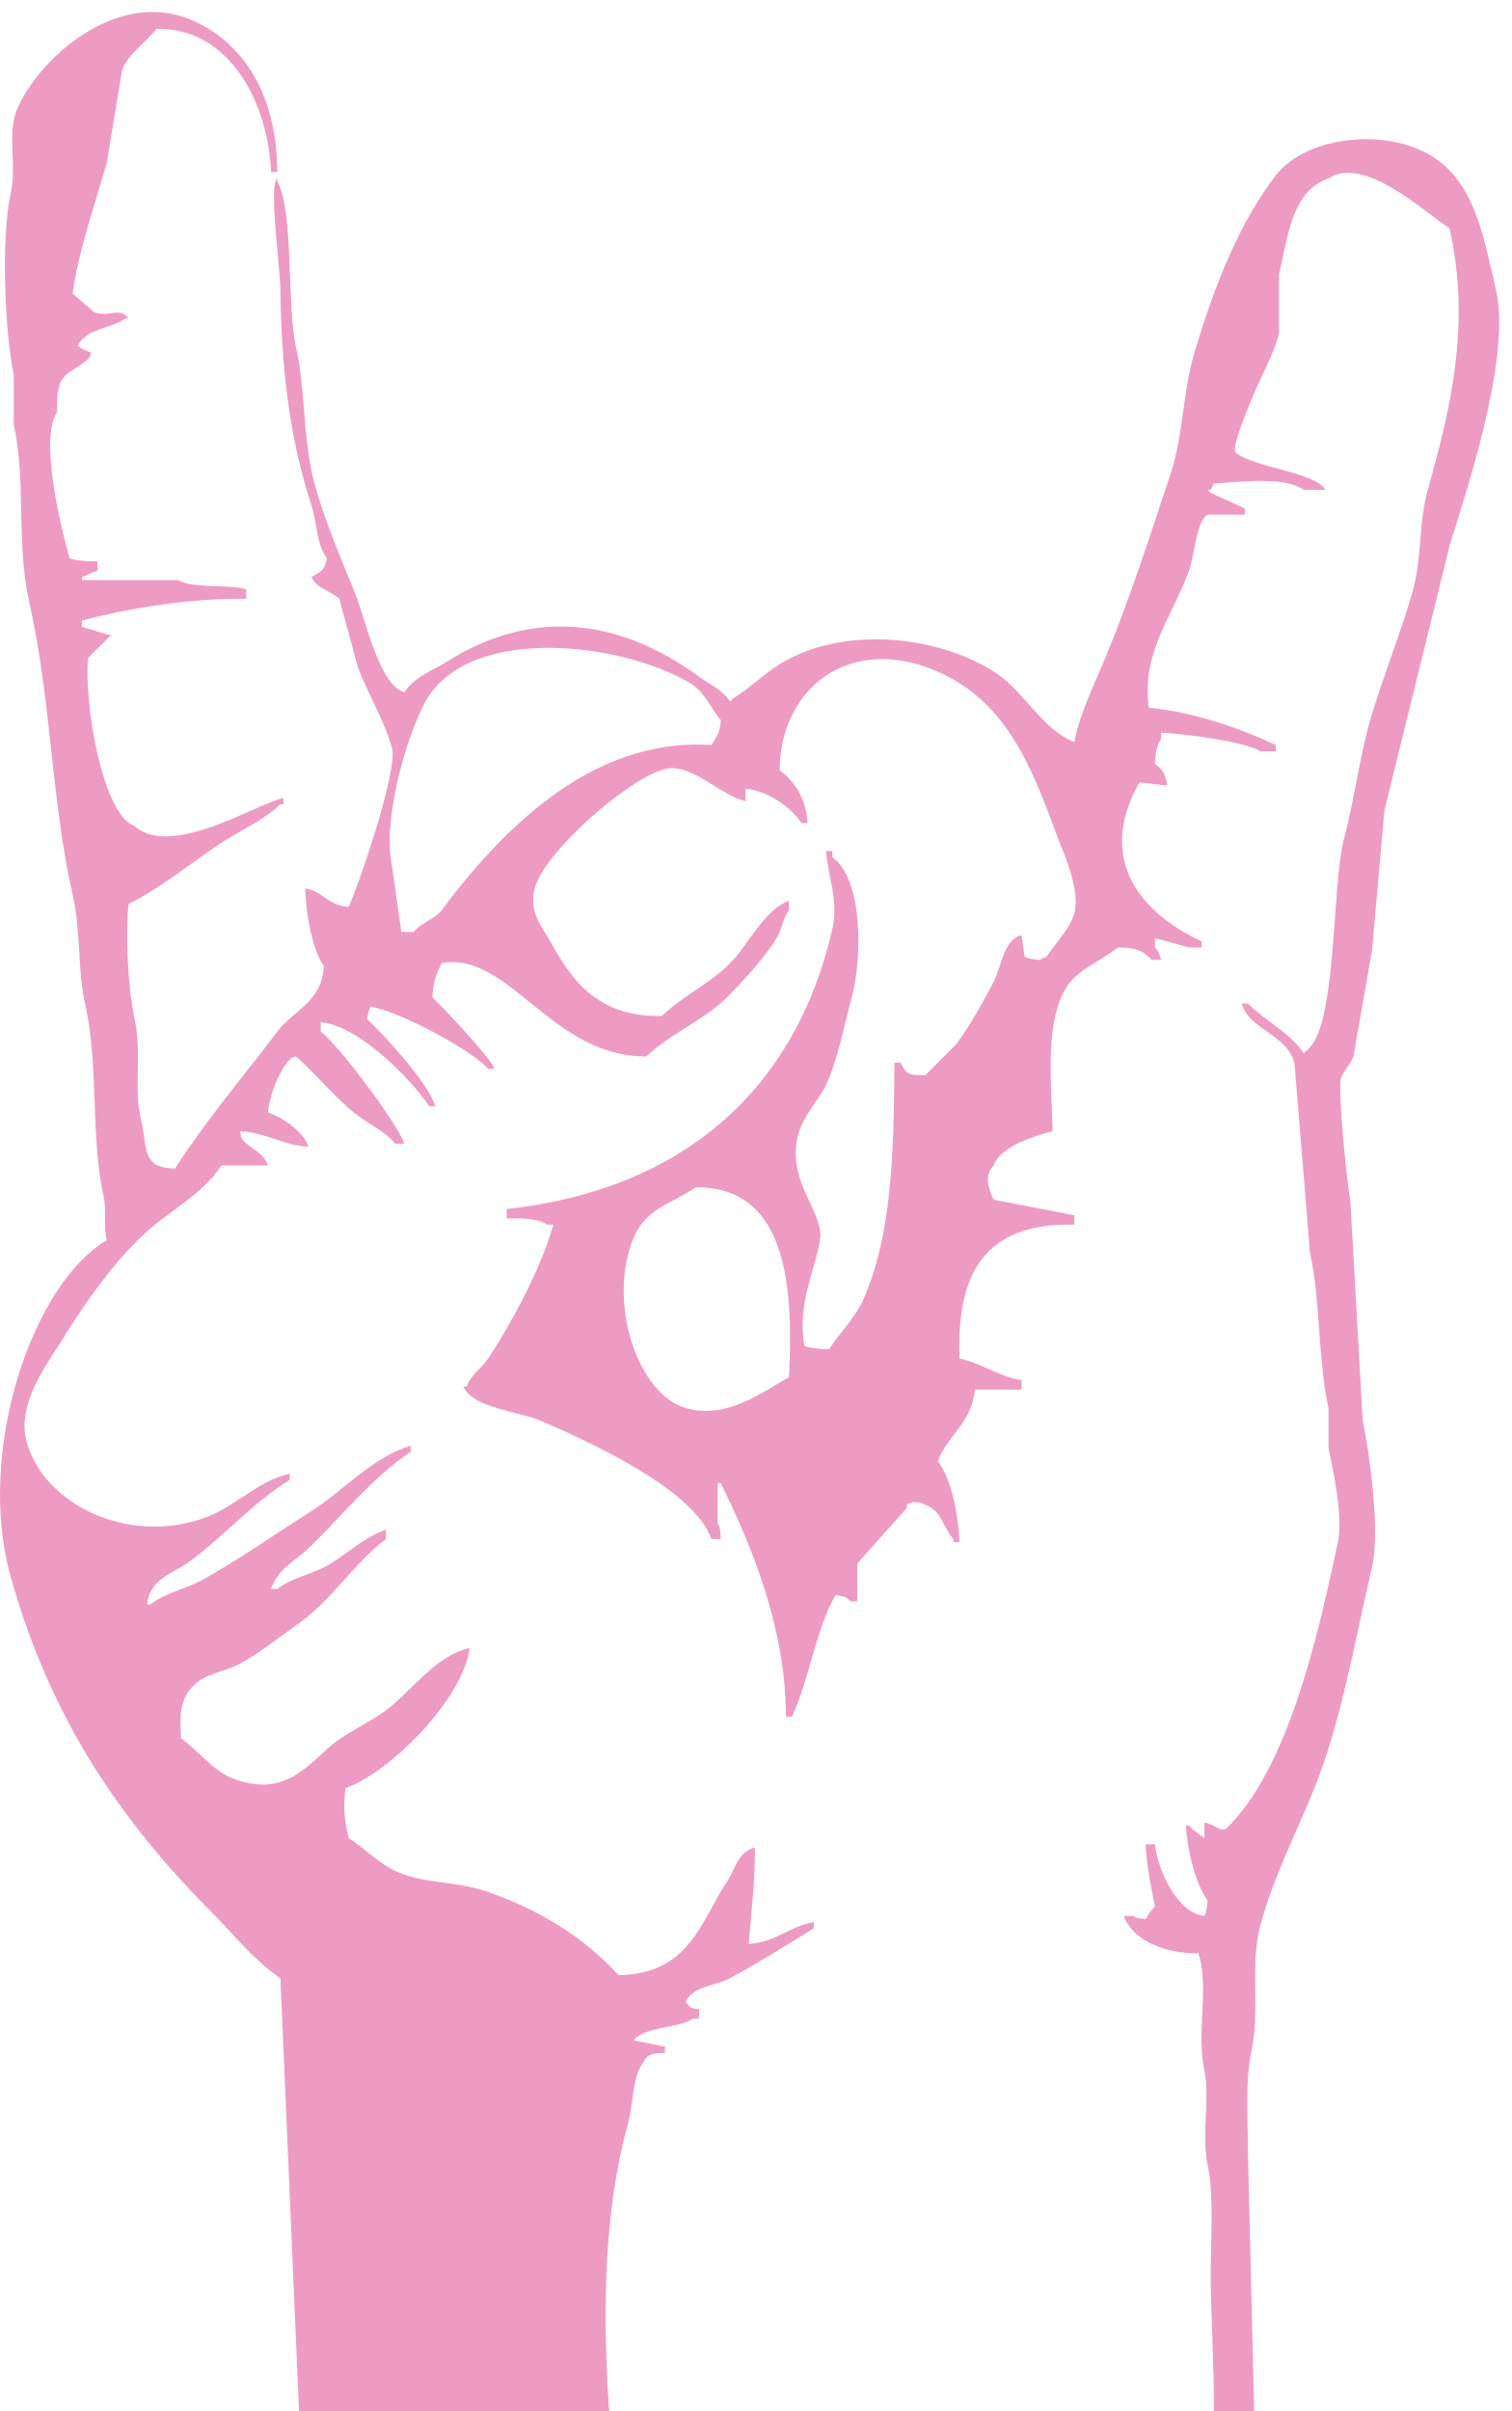
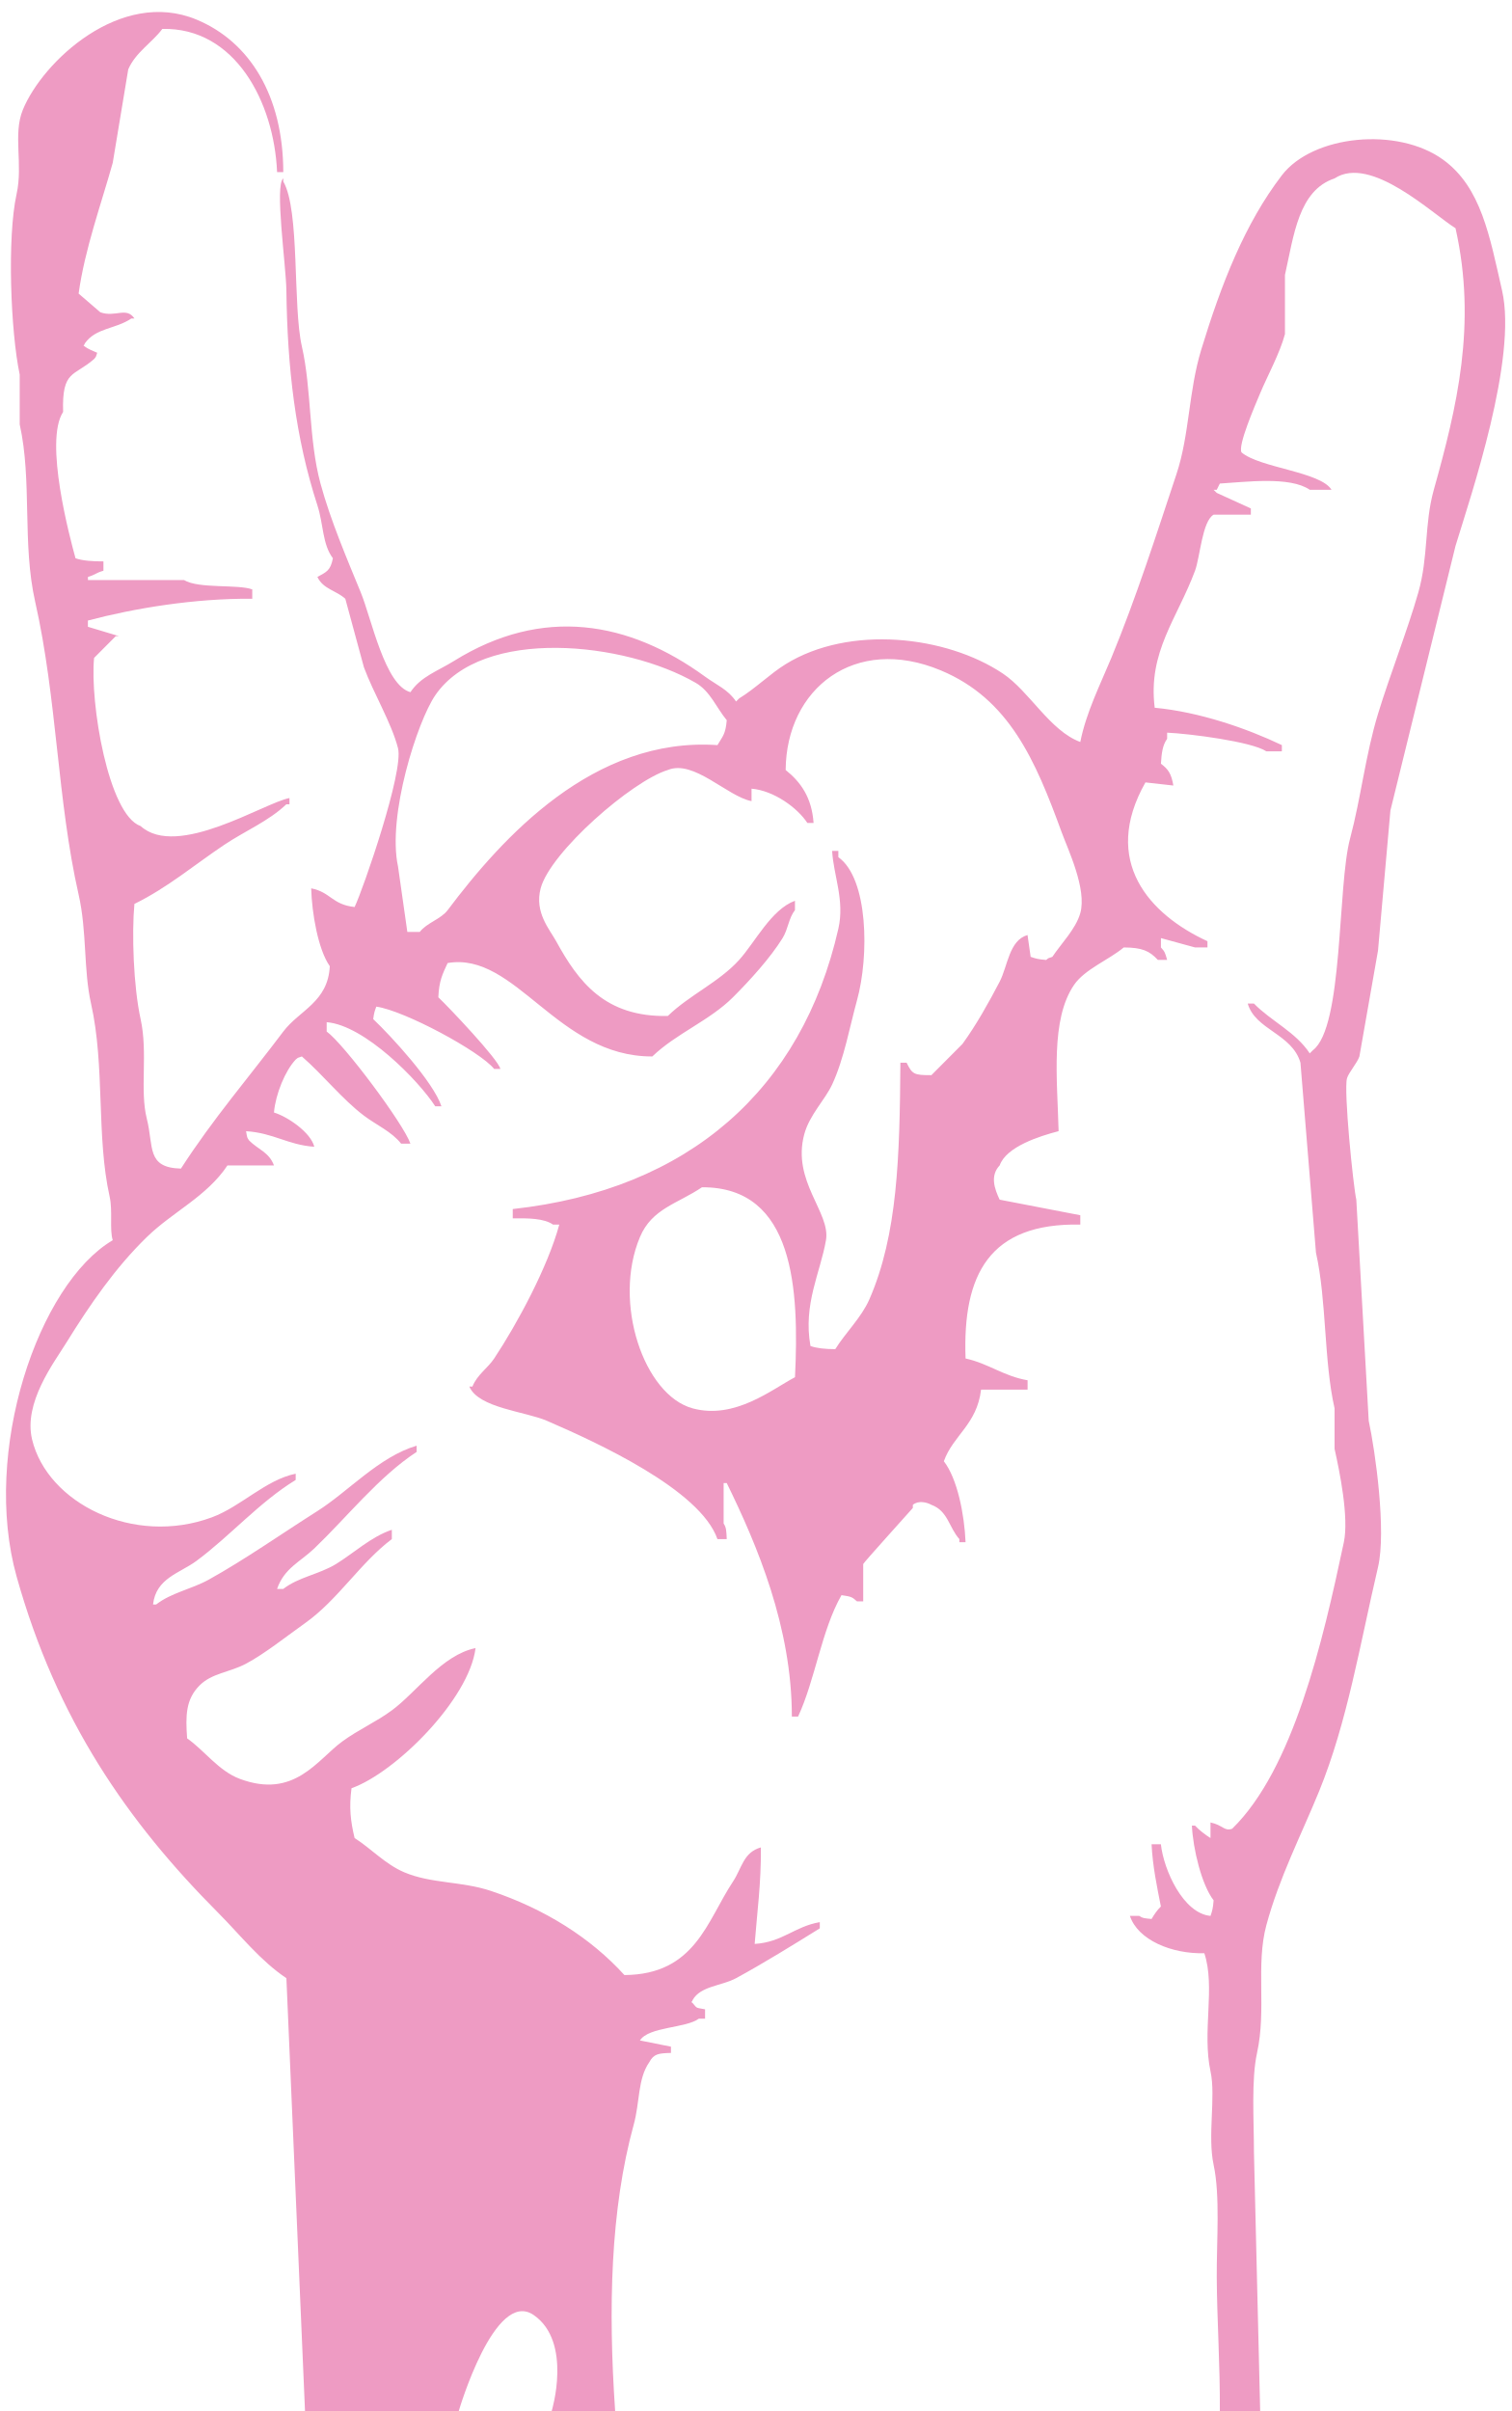
- <svg xmlns="http://www.w3.org/2000/svg" version="1.1" x="0px" y="0px" width="126px" height="201px" viewBox="0 -1 126 201" overflow="visible" enable-background="new 0 -1 126 201" xml:space="preserve">
+ <svg xmlns="http://www.w3.org/2000/svg" version="1.1" x="0px" y="0px" width="126px" height="201px" viewBox="-0.5 -0.999 126 201" overflow="visible" enable-background="new -0.5 -0.999 126 201" xml:space="preserve">
  <defs>
</defs>
-   <g>
-     <g>
-       <path fill-rule="evenodd" clip-rule="evenodd" fill="#EE9BC3" d="M124.739,23.217c-1.038-4.531-1.737-8.599-4.913-10.903    c-3.813-2.767-10.873-2.059-13.446,1.298c-3.089,4.031-5.049,9.052-6.723,14.538c-1.068,3.501-0.969,7.079-2.068,10.383    c-1.674,5.03-3.354,10.297-5.43,15.316c-0.882,2.132-2.104,4.553-2.586,7.009c-2.537-0.937-4.239-4.225-6.464-5.711    c-4.728-3.157-12.783-4.064-18.1-0.778c-1.317,0.814-2.52,2.027-3.879,2.855c-0.086,0.086-0.172,0.173-0.258,0.26    c-0.667-1-1.618-1.372-2.586-2.077c-6.334-4.613-13.535-5.911-20.944-1.298c-1.346,0.838-2.759,1.292-3.62,2.596    c-2.128-0.566-3.244-6.126-4.138-8.307c-1.14-2.781-2.53-6.02-3.361-9.086c-0.996-3.675-0.737-7.859-1.551-11.422    c-0.777-3.397-0.155-11.364-1.552-13.759v-0.259c-0.736,0.561,0.232,7.231,0.259,9.345c0.083,6.464,0.746,12.242,2.586,17.912    c0.511,1.575,0.41,3.254,1.293,4.413c-0.208,1.049-0.542,1.137-1.293,1.558c0.485,1.021,1.553,1.116,2.327,1.817    c0.517,1.904,1.034,3.808,1.551,5.711c0.79,2.151,2.304,4.642,2.844,6.75c0.496,1.936-2.904,11.744-3.62,13.239    c-1.886-0.205-1.992-1.239-3.62-1.558c0.055,2.057,0.574,5.099,1.551,6.49c-0.146,2.999-2.54,3.673-3.879,5.452    c-2.863,3.806-5.871,7.29-8.532,11.422c-2.898-0.073-2.256-1.829-2.844-4.153c-0.604-2.387,0.106-5.466-0.517-8.307    c-0.601-2.734-0.746-7.142-0.518-9.605c2.775-1.359,5.048-3.295,7.499-4.932c1.739-1.162,3.688-1.965,5.171-3.375h0.258v-0.52    c-2.098,0.386-9.359,5.094-12.411,2.336c-2.698-0.936-4.242-10.328-3.879-14.018c0.604-0.605,1.207-1.211,1.81-1.817h0.259    c-0.862-0.26-1.724-0.519-2.585-0.779v-0.52c3.862-1.023,8.904-1.86,13.704-1.817v-0.779c-1.208-0.443-4.477-0.036-5.688-0.779    H6.832V47.1c0.676-0.208,0.612-0.322,1.292-0.52v-0.778c-0.923,0.005-1.748-0.058-2.327-0.26    c-0.46-1.667-2.634-9.753-1.035-12.201c-0.106-3.515,0.901-2.93,2.586-4.413c0.209-0.267,0.096-0.063,0.258-0.519    c-0.325-0.144-0.78-0.312-1.034-0.519c-0.203-0.161-0.065-0.009,0-0.26c0.917-1.311,2.543-1.179,3.878-2.077h0.259    c-0.664-1.004-1.601-0.07-2.844-0.519c-0.603-0.52-1.207-1.039-1.81-1.558c0.512-3.708,1.881-7.453,2.845-10.903    c0.431-2.595,0.862-5.192,1.292-7.788c0.605-1.416,1.996-2.235,2.844-3.375c6.069-0.133,9.318,6.106,9.567,11.941h0.517    c-0.011-6.361-2.796-10.877-7.24-12.72C9.552-1.993,3.037,4.148,1.402,8.161c-0.835,2.048,0.032,4.523-0.517,7.009    c-0.804,3.635-0.497,11.509,0.259,15.056v4.154c1.05,4.713,0.189,9.922,1.292,14.797c1.828,8.08,1.833,16.537,3.62,24.402    c0.705,3.101,0.398,6.258,1.035,9.085c1.176,5.229,0.425,11.041,1.551,16.095c0.269,1.205-0.022,2.732,0.259,3.634    c-6.223,3.672-10.931,17.633-8.016,28.036c3.342,11.927,9.235,20.434,16.807,28.036c1.828,1.836,3.503,3.989,5.688,5.451    c0.517,12.027,1.035,24.057,1.552,36.083h25.857c-0.582-8.514-0.404-16.777,1.551-23.882c0.517-1.879,0.324-3.804,1.293-5.192    c0.381-0.707,0.771-0.749,1.81-0.779v-0.52c-0.862-0.173-1.724-0.346-2.586-0.519c0.726-1.155,3.823-1.008,4.913-1.817h0.517    v-0.779c-0.806-0.157-0.629-0.044-1.034-0.519c-0.203-0.162-0.065-0.009,0-0.26c0.661-1.169,2.417-1.166,3.62-1.817    c2.224-1.203,4.888-2.854,6.981-4.153v-0.519c-2.126,0.368-3.093,1.668-5.43,1.817c0.199-2.586,0.545-5.04,0.517-8.047    c-1.467,0.415-1.584,1.736-2.328,2.855c-2.169,3.268-3.138,7.747-9.05,7.788c-2.841-3.13-6.679-5.523-11.118-7.009    c-2.473-0.827-4.98-0.599-7.24-1.558c-1.586-0.673-2.781-1.996-4.138-2.855c-0.337-1.406-0.471-2.531-0.258-4.153    c3.68-1.303,9.821-7.426,10.342-11.682c-2.796,0.572-4.917,3.671-6.981,5.192c-1.349,0.994-2.77,1.594-4.137,2.596    c-2.084,1.526-3.986,4.812-8.533,3.115c-1.777-0.663-2.952-2.372-4.396-3.375c-0.137-1.881-0.124-3.247,1.035-4.413    c1.023-1.031,2.506-1.086,3.879-1.817c1.584-0.845,3.356-2.272,4.913-3.375c2.748-1.945,4.618-5.043,7.24-7.009v-0.779    c-1.738,0.585-3.199,1.965-4.654,2.856c-1.407,0.86-3.131,1.088-4.396,2.076h-0.517c0.586-1.723,1.938-2.261,3.103-3.375    c2.705-2.586,5.388-5.993,8.532-8.047v-0.519c-3.136,0.926-5.679,3.807-8.274,5.452c-3.015,1.91-6.039,4.039-9.05,5.711    c-1.464,0.812-3.12,1.084-4.396,2.077h-0.258c0.246-2.204,2.218-2.598,3.62-3.634c2.811-2.079,5.242-4.896,8.274-6.75v-0.519    c-2.515,0.516-4.55,2.732-6.981,3.634c-6.543,2.427-13.724-1.181-14.998-6.489c-0.733-3.056,1.815-6.385,2.844-8.048    c1.992-3.217,4.09-6.264,6.723-8.826c2.183-2.125,4.992-3.375,6.723-5.971h3.878c-0.403-1.104-1.334-1.335-2.068-2.076    c-0.196-0.279-0.163-0.24-0.258-0.779c2.304,0.149,3.495,1.151,5.688,1.298c-0.293-1.199-2.24-2.518-3.362-2.855    c0.133-1.543,0.943-3.497,1.81-4.413c0.266-0.209,0.064-0.096,0.517-0.26c1.764,1.532,3.359,3.562,5.171,4.932    c1.026,0.776,2.317,1.333,3.103,2.336h0.776c-0.581-1.675-5.578-8.349-6.982-9.345v-0.779c3.152,0.246,7.66,4.859,9.05,7.009    h0.517c-0.661-2.016-4.167-5.823-5.688-7.269c0.084-0.599,0.12-0.645,0.258-1.038c2.337,0.33,8.613,3.703,9.826,5.192h0.517    c-0.163-0.796-4.383-5.233-5.171-5.971c0.057-1.377,0.356-1.944,0.775-2.855c5.679-0.977,9.125,7.813,17.066,7.788    c1.991-1.917,4.769-2.983,6.723-4.932c1.381-1.378,3.114-3.279,4.137-4.933c0.471-0.761,0.507-1.671,1.034-2.336v-0.779    c-1.979,0.723-3.315,3.452-4.654,4.932c-1.684,1.862-4.145,2.923-5.947,4.673c-5.283,0.108-7.479-2.902-9.309-6.23    c-0.549-0.998-1.826-2.409-1.293-4.413c0.803-3.019,7.621-8.96,10.602-9.864c2.164-0.896,4.955,2.207,6.981,2.596v-1.038    c1.864,0.157,3.833,1.601,4.654,2.855h0.517c-0.144-2.117-1.073-3.414-2.327-4.413c0.05-6.786,5.761-11.293,12.928-8.307    c5.707,2.378,7.895,7.494,10.084,13.499c0.52,1.424,2.121,4.747,1.552,6.75c-0.375,1.318-1.618,2.56-2.327,3.634    c-0.446,0.167-0.253,0.051-0.517,0.26c-0.671-0.052-0.878-0.115-1.293-0.26c-0.086-0.605-0.172-1.211-0.259-1.817    c-1.541,0.434-1.652,2.598-2.327,3.894c-0.886,1.701-1.958,3.619-3.103,5.191c-0.862,0.865-1.724,1.731-2.586,2.596    c-1.463,0.01-1.598-0.087-2.068-1.039h-0.517c-0.056,7.823-0.226,14.329-2.586,19.729c-0.66,1.51-1.998,2.792-2.844,4.153    c-0.86-0.002-1.539-0.075-2.068-0.26c-0.627-3.493,0.826-6.117,1.293-8.826c0.398-2.313-2.865-4.908-1.81-8.826    c0.437-1.623,1.721-2.851,2.327-4.153c0.994-2.136,1.467-4.838,2.069-7.009c1.029-3.712,0.944-10.164-1.552-11.941v-0.52h-0.518    c0.109,2.031,1.062,4.103,0.518,6.49c-3.047,13.362-12.433,21.748-27.15,23.363v0.778c1.284-0.019,2.607-0.011,3.361,0.52h0.518    c-0.956,3.53-3.508,8.267-5.43,11.163c-0.529,0.797-1.411,1.342-1.81,2.336h-0.259c0.756,1.791,4.652,2.072,6.464,2.855    c4.118,1.781,12.793,5.733,14.222,9.864h0.775c-0.027-0.657-0.031-0.962-0.258-1.298v-3.375h0.258    c2.55,5.198,5.433,12.03,5.43,19.47h0.517c1.427-3.064,1.958-7.22,3.621-10.124c0.77,0.116,0.873,0.131,1.293,0.519h0.517v-3.115    c0.072-0.165,3.652-4.117,4.138-4.673v-0.26c0.475-0.396,1.178-0.208,1.551,0c1.375,0.504,1.456,1.882,2.327,2.855v0.26h0.518    c-0.098-2.316-0.684-5.298-1.81-6.75c0.777-2.175,2.753-3.047,3.103-5.971h3.878v-0.779c-1.978-0.332-3.261-1.4-5.171-1.817    c-0.259-7.009,1.985-11.313,9.567-11.163v-0.779c-2.241-0.433-4.482-0.866-6.723-1.298c-0.435-0.909-0.812-2.003,0-2.856    c0.547-1.557,3.306-2.437,4.913-2.855c-0.11-4.353-0.691-9.31,1.293-12.201c0.896-1.306,2.916-2.09,4.137-3.115    c1.523,0.009,2.133,0.273,2.845,1.038h0.775c-0.164-0.579-0.191-0.686-0.517-1.038v-0.779c0.948,0.26,1.896,0.52,2.844,0.779    h1.035v-0.52c-4.822-2.219-8.896-6.66-5.171-13.239c0.775,0.087,1.551,0.173,2.327,0.26c-0.16-0.962-0.413-1.354-1.035-1.817    c0.049-0.87,0.137-1.56,0.517-2.077V60.08c1.845,0.082,7.047,0.743,8.274,1.558h1.292v-0.52c-2.959-1.41-6.891-2.767-10.601-3.115    c-0.583-4.66,1.874-7.417,3.361-11.422c0.423-1.137,0.595-4.126,1.551-4.673h3.103v-0.519c-0.948-0.433-1.896-0.866-2.844-1.298    c-0.086-0.086-0.172-0.173-0.259-0.259h0.259c0.086-0.173,0.172-0.347,0.258-0.52c2.094-0.12,5.833-0.628,7.499,0.52h1.811    c-0.907-1.504-5.973-1.822-7.499-3.115c-0.333-0.556,1.098-3.852,1.551-4.933c0.607-1.448,1.638-3.329,2.068-4.932v-4.932    c0.741-3.278,1.12-7.043,4.137-8.047c3.018-1.983,8.167,2.968,10.084,4.153c1.796,8.011,0.112,14.934-1.81,21.806    c-0.804,2.874-0.434,5.558-1.293,8.566c-0.908,3.176-2.366,6.858-3.362,10.124c-1.046,3.436-1.426,7.024-2.327,10.384    c-1.067,3.979-0.548,15.728-3.103,17.652c-0.086,0.086-0.172,0.173-0.259,0.26c-1.166-1.779-3.198-2.669-4.654-4.154h-0.517    c0.631,2.202,3.692,2.507,4.396,4.932c0.431,5.278,0.862,10.558,1.293,15.835c0.898,3.988,0.652,9.023,1.551,12.979v3.375    c0.409,1.823,1.214,5.714,0.775,7.788c-1.77,8.364-4.236,18.922-9.308,23.882c-0.661,0.247-0.77-0.302-1.81-0.519v1.298    c-0.454-0.289-0.932-0.65-1.293-1.038h-0.258c0.093,1.953,0.814,4.94,1.81,6.23c-0.051,0.674-0.114,0.882-0.258,1.298    c-2.266-0.201-3.902-3.812-4.137-5.971h-0.776c0.088,1.85,0.465,3.598,0.776,5.191c-0.307,0.294-0.555,0.66-0.776,1.039    c-0.599-0.059-0.729-0.051-1.034-0.259H93.71c0.663,2.013,3.48,3.182,6.206,3.115c0.94,2.827-0.204,6.51,0.517,9.865    c0.454,2.11-0.264,5.353,0.258,7.788c0.551,2.565,0.245,6.339,0.259,9.345c0.016,3.471,0.285,7.344,0.258,11.163h3.362    c-0.173-7.181-0.345-14.365-0.518-21.546c0-2.677-0.233-6.064,0.259-8.307c0.796-3.627-0.122-7.313,0.776-10.644    c1.065-3.955,2.927-7.565,4.396-11.162c2.357-5.774,3.4-12.23,4.913-18.691c0.703-3-0.22-9.632-0.775-12.201    c-0.345-6.143-0.69-12.288-1.035-18.431c-0.259-1.146-1.066-9.131-0.776-10.125c0.137-0.468,0.857-1.284,1.034-1.817    c0.518-2.942,1.034-5.884,1.551-8.826c0.345-3.894,0.69-7.788,1.035-11.682c1.81-7.354,3.62-14.711,5.43-22.065    C122.146,40.291,126.036,28.876,124.739,23.217z M59.321,61.118c-10.325-0.712-17.94,7.697-22.496,13.759    c-0.566,0.753-1.729,1.044-2.327,1.817h-1.034c-0.258-1.817-0.517-3.634-0.776-5.452c-0.917-4.228,1.607-12.09,3.103-14.277    c3.932-5.747,15.833-4.451,21.72-1.038c1.21,0.701,1.711,2.055,2.585,3.115C59.996,60.229,59.747,60.385,59.321,61.118z     M65.785,113.815c-1.93,1.015-5.018,3.55-8.533,2.596c-4.063-1.103-6.689-8.823-4.396-14.278c1.005-2.389,3.129-2.772,5.172-4.153    C65.764,97.943,66.135,106.554,65.785,113.815z" />
-     </g>
-   </g>
+   <path fill="#EE9BC3" d="M124.738,23.218c-1.037-4.531-1.736-8.599-4.912-10.903c-3.812-2.767-10.873-2.059-13.446,1.298  c-3.089,4.031-5.049,9.052-6.723,14.538c-1.068,3.501-0.97,7.079-2.068,10.383c-1.674,5.03-3.354,10.297-5.43,15.316  c-0.882,2.132-2.104,4.553-2.586,7.009c-2.537-0.937-4.239-4.225-6.464-5.711c-4.729-3.157-12.783-4.064-18.101-0.778  c-1.317,0.814-2.52,2.027-3.879,2.855c-0.086,0.086-0.172,0.173-0.258,0.26c-0.667-1-1.618-1.372-2.586-2.077  c-6.334-4.613-13.535-5.911-20.944-1.298c-1.346,0.838-2.759,1.292-3.62,2.596c-2.128-0.566-3.244-6.126-4.138-8.307  c-1.14-2.781-2.53-6.02-3.361-9.086c-0.996-3.675-0.737-7.859-1.551-11.422c-0.777-3.397-0.155-11.364-1.552-13.759v-0.259  c-0.736,0.561,0.232,7.231,0.259,9.345c0.083,6.464,0.746,12.242,2.586,17.912c0.511,1.575,0.41,3.254,1.293,4.413  c-0.208,1.049-0.542,1.137-1.293,1.558c0.485,1.021,1.553,1.116,2.327,1.817c0.517,1.904,1.034,3.808,1.551,5.711  c0.79,2.151,2.304,4.642,2.844,6.75c0.496,1.936-2.904,11.744-3.62,13.239c-1.886-0.205-1.992-1.239-3.62-1.558  c0.055,2.057,0.574,5.099,1.551,6.49c-0.146,2.999-2.54,3.673-3.879,5.452c-2.863,3.806-5.871,7.29-8.532,11.422  c-2.898-0.073-2.256-1.829-2.844-4.153c-0.604-2.387,0.106-5.466-0.517-8.307c-0.601-2.734-0.746-7.142-0.518-9.605  c2.775-1.359,5.048-3.295,7.499-4.932c1.739-1.162,3.688-1.965,5.171-3.375h0.258v-0.52c-2.098,0.386-9.359,5.094-12.411,2.336  c-2.698-0.936-4.242-10.328-3.879-14.018c0.604-0.605,1.207-1.211,1.81-1.817h0.259c-0.862-0.26-1.724-0.519-2.585-0.779v-0.52  c3.862-1.023,8.904-1.86,13.704-1.817v-0.779c-1.208-0.443-4.477-0.036-5.688-0.779H6.832v-0.258  c0.676-0.208,0.612-0.322,1.292-0.52v-0.778c-0.923,0.005-1.748-0.058-2.327-0.26c-0.46-1.667-2.634-9.753-1.035-12.201  c-0.106-3.515,0.901-2.93,2.586-4.413c0.209-0.267,0.096-0.062,0.258-0.519c-0.325-0.144-0.78-0.312-1.034-0.519  c-0.203-0.161-0.065-0.009,0-0.26c0.917-1.311,2.543-1.179,3.878-2.077h0.259c-0.664-1.004-1.601-0.07-2.844-0.519  c-0.603-0.52-1.207-1.039-1.81-1.558c0.512-3.708,1.881-7.453,2.845-10.903c0.431-2.595,0.862-5.192,1.292-7.788  c0.605-1.416,1.996-2.235,2.844-3.375c6.069-0.133,9.318,6.106,9.567,11.941h0.517c-0.011-6.361-2.796-10.877-7.24-12.72  C9.551-1.992,3.037,4.149,1.401,8.163c-0.835,2.048,0.032,4.523-0.517,7.009c-0.804,3.635-0.497,11.509,0.259,15.056v4.154  c1.05,4.713,0.189,9.922,1.292,14.797c1.828,8.08,1.833,16.537,3.62,24.402c0.705,3.101,0.398,6.258,1.035,9.085  c1.176,5.229,0.425,11.041,1.551,16.095c0.269,1.205-0.022,2.732,0.259,3.634c-6.223,3.672-10.931,17.633-8.016,28.037  c3.342,11.926,9.235,20.434,16.807,28.035c1.828,1.836,3.503,3.989,5.688,5.451c0.517,12.027,1.035,24.057,1.552,36.083H37.75  c0,0,3-10.249,6.25-7.999c3.25,2.25,1.5,7.999,1.5,7.999h5.289c-0.582-8.515-0.404-16.776,1.551-23.882  c0.517-1.879,0.324-3.805,1.293-5.192c0.381-0.707,0.771-0.749,1.81-0.778v-0.521c-0.862-0.173-1.724-0.347-2.586-0.519  c0.726-1.155,3.823-1.008,4.913-1.817h0.517v-0.779c-0.806-0.157-0.629-0.044-1.034-0.519c-0.203-0.162-0.065-0.01,0-0.26  c0.661-1.17,2.417-1.166,3.62-1.817c2.224-1.203,4.889-2.854,6.98-4.153v-0.519c-2.125,0.368-3.092,1.668-5.43,1.817  c0.199-2.586,0.545-5.041,0.517-8.047c-1.467,0.414-1.584,1.735-2.328,2.854c-2.169,3.268-3.138,7.747-9.05,7.788  c-2.841-3.131-6.679-5.523-11.118-7.01c-2.473-0.826-4.98-0.599-7.24-1.558c-1.586-0.673-2.781-1.996-4.138-2.854  c-0.337-1.406-0.471-2.531-0.258-4.153c3.68-1.304,9.821-7.427,10.342-11.683c-2.796,0.572-4.917,3.672-6.981,5.192  c-1.349,0.994-2.77,1.595-4.137,2.597c-2.084,1.525-3.986,4.812-8.533,3.114c-1.777-0.663-2.952-2.372-4.396-3.375  c-0.137-1.881-0.124-3.247,1.035-4.413c1.023-1.031,2.506-1.086,3.879-1.816c1.584-0.846,3.356-2.272,4.913-3.375  c2.748-1.945,4.618-5.043,7.24-7.01v-0.778c-1.738,0.585-3.199,1.965-4.654,2.856c-1.407,0.859-3.131,1.088-4.396,2.075h-0.517  c0.586-1.723,1.938-2.261,3.103-3.375c2.705-2.586,5.388-5.993,8.532-8.047v-0.519c-3.136,0.926-5.679,3.807-8.274,5.451  c-3.015,1.91-6.039,4.039-9.05,5.711c-1.464,0.812-3.12,1.084-4.396,2.078h-0.258c0.246-2.205,2.218-2.599,3.62-3.635  c2.811-2.079,5.242-4.896,8.274-6.75v-0.52c-2.515,0.517-4.55,2.732-6.981,3.635c-6.543,2.427-13.724-1.182-14.998-6.489  c-0.733-3.056,1.815-6.385,2.844-8.048c1.992-3.217,4.09-6.264,6.723-8.826c2.183-2.125,4.992-3.375,6.723-5.971h3.878  c-0.403-1.104-1.334-1.335-2.068-2.076c-0.196-0.279-0.163-0.24-0.258-0.779c2.304,0.149,3.495,1.151,5.688,1.298  c-0.293-1.199-2.24-2.518-3.362-2.855c0.133-1.543,0.943-3.497,1.81-4.413c0.266-0.209,0.064-0.096,0.517-0.26  c1.764,1.532,3.359,3.562,5.171,4.932c1.026,0.776,2.317,1.333,3.103,2.336h0.776c-0.581-1.675-5.578-8.349-6.982-9.345v-0.779  c3.152,0.246,7.66,4.859,9.05,7.009h0.517c-0.661-2.016-4.167-5.823-5.688-7.269c0.084-0.599,0.12-0.645,0.258-1.038  c2.337,0.33,8.613,3.703,9.826,5.192h0.517c-0.163-0.796-4.383-5.233-5.171-5.971c0.057-1.377,0.356-1.944,0.775-2.855  c5.679-0.977,9.125,7.813,17.066,7.788c1.991-1.917,4.769-2.983,6.723-4.932c1.381-1.378,3.115-3.279,4.137-4.933  c0.472-0.761,0.507-1.671,1.034-2.336v-0.779c-1.979,0.723-3.315,3.452-4.654,4.932c-1.684,1.862-4.145,2.923-5.947,4.673  c-5.283,0.108-7.479-2.902-9.309-6.23c-0.549-0.998-1.826-2.409-1.293-4.413c0.803-3.019,7.621-8.96,10.602-9.864  c2.164-0.896,4.955,2.207,6.981,2.596v-1.038c1.864,0.157,3.833,1.601,4.653,2.855h0.518c-0.145-2.117-1.073-3.414-2.327-4.413  c0.05-6.786,5.761-11.293,12.929-8.307c5.707,2.378,7.895,7.494,10.084,13.499c0.52,1.424,2.121,4.747,1.551,6.75  c-0.375,1.318-1.617,2.56-2.326,3.634c-0.446,0.167-0.253,0.051-0.518,0.26c-0.67-0.052-0.877-0.115-1.293-0.26  c-0.086-0.605-0.172-1.211-0.259-1.817c-1.541,0.434-1.651,2.598-2.327,3.894c-0.886,1.701-1.957,3.619-3.103,5.191  c-0.862,0.865-1.724,1.731-2.586,2.596c-1.464,0.01-1.599-0.087-2.068-1.039h-0.517c-0.057,7.823-0.227,14.329-2.586,19.729  c-0.66,1.51-1.998,2.792-2.844,4.153c-0.86-0.002-1.539-0.076-2.068-0.261c-0.627-3.493,0.826-6.116,1.293-8.825  c0.398-2.313-2.865-4.909-1.811-8.827c0.438-1.623,1.721-2.851,2.327-4.153c0.994-2.136,1.468-4.838,2.069-7.009  c1.029-3.712,0.943-10.164-1.553-11.941v-0.52h-0.518c0.109,2.031,1.062,4.103,0.518,6.49C66.355,89.796,56.97,98.183,42.252,99.797  v0.778c1.284-0.019,2.607-0.011,3.361,0.52h0.518c-0.956,3.53-3.508,8.268-5.43,11.163c-0.529,0.797-1.411,1.343-1.81,2.336h-0.259  c0.756,1.791,4.652,2.072,6.464,2.854c4.118,1.781,12.793,5.734,14.222,9.865h0.775c-0.027-0.658-0.031-0.963-0.258-1.299v-3.375  h0.258c2.55,5.198,5.434,12.03,5.43,19.471h0.518c1.427-3.064,1.958-7.221,3.621-10.125c0.77,0.117,0.873,0.132,1.293,0.52h0.518  v-3.115c0.071-0.164,3.651-4.117,4.137-4.673v-0.26c0.476-0.396,1.179-0.208,1.552,0c1.375,0.504,1.456,1.882,2.327,2.854v0.26  h0.518c-0.098-2.315-0.684-5.297-1.811-6.75c0.777-2.174,2.754-3.047,3.104-5.971h3.878v-0.779  c-1.978-0.332-3.261-1.399-5.171-1.816c-0.259-7.009,1.985-11.313,9.566-11.163v-0.779c-2.24-0.433-4.481-0.866-6.723-1.298  c-0.435-0.909-0.812-2.003,0-2.856c0.547-1.557,3.307-2.438,4.914-2.855c-0.111-4.353-0.691-9.31,1.293-12.201  c0.896-1.306,2.916-2.09,4.137-3.115c1.522,0.009,2.133,0.273,2.845,1.038h0.774c-0.164-0.579-0.19-0.686-0.517-1.038v-0.779  c0.948,0.26,1.896,0.52,2.845,0.779h1.034v-0.52c-4.821-2.219-8.896-6.66-5.171-13.239c0.775,0.087,1.551,0.173,2.327,0.26  c-0.16-0.962-0.413-1.354-1.035-1.817c0.05-0.87,0.138-1.56,0.517-2.077v-0.514c1.846,0.082,7.047,0.743,8.274,1.558h1.292v-0.52  c-2.959-1.41-6.891-2.767-10.602-3.115c-0.582-4.66,1.875-7.417,3.361-11.422c0.424-1.137,0.596-4.126,1.551-4.673h3.104v-0.519  c-0.947-0.433-1.896-0.866-2.844-1.298c-0.086-0.086-0.172-0.173-0.26-0.259h0.26c0.086-0.173,0.172-0.347,0.258-0.52  c2.094-0.12,5.833-0.628,7.499,0.52h1.812c-0.908-1.504-5.974-1.822-7.5-3.115c-0.332-0.556,1.099-3.852,1.551-4.933  c0.607-1.448,1.639-3.329,2.068-4.932v-4.932c0.741-3.278,1.12-7.043,4.137-8.047c3.019-1.983,8.168,2.968,10.084,4.153  c1.797,8.011,0.113,14.934-1.81,21.806c-0.804,2.874-0.434,5.558-1.293,8.566c-0.907,3.176-2.366,6.858-3.362,10.124  c-1.045,3.436-1.426,7.024-2.326,10.384c-1.067,3.979-0.549,15.728-3.104,17.652c-0.086,0.086-0.172,0.173-0.259,0.26  c-1.166-1.779-3.198-2.669-4.654-4.154h-0.517c0.631,2.202,3.691,2.507,4.396,4.932c0.43,5.278,0.861,10.558,1.293,15.835  c0.897,3.987,0.651,9.022,1.551,12.979v3.375c0.408,1.822,1.213,5.714,0.774,7.788c-1.771,8.364-4.235,18.922-9.308,23.882  c-0.661,0.247-0.77-0.303-1.811-0.52v1.299c-0.453-0.289-0.932-0.65-1.293-1.039h-0.258c0.094,1.953,0.814,4.941,1.811,6.23  c-0.051,0.674-0.114,0.883-0.258,1.299c-2.267-0.201-3.902-3.812-4.138-5.972h-0.776c0.088,1.851,0.465,3.599,0.776,5.19  c-0.308,0.295-0.555,0.66-0.776,1.039c-0.599-0.059-0.729-0.051-1.033-0.258h-0.774c0.663,2.012,3.479,3.182,6.206,3.114  c0.939,2.827-0.204,6.511,0.518,9.865c0.453,2.11-0.265,5.353,0.258,7.788c0.551,2.564,0.244,6.339,0.259,9.345  c0.016,3.472,0.284,7.345,0.258,11.163h3.362c-0.174-7.182-0.346-14.365-0.518-21.546c0-2.677-0.234-6.063,0.258-8.308  c0.797-3.627-0.121-7.312,0.776-10.644c1.065-3.955,2.927-7.565,4.396-11.162c2.357-5.774,3.4-12.229,4.914-18.69  c0.703-3-0.221-9.633-0.775-12.201c-0.346-6.143-0.689-12.288-1.035-18.431c-0.259-1.146-1.066-9.131-0.775-10.125  c0.137-0.468,0.856-1.284,1.033-1.817c0.518-2.942,1.034-5.884,1.551-8.826c0.346-3.894,0.69-7.788,1.035-11.682  c1.811-7.354,3.62-14.711,5.43-22.065C122.146,40.292,126.036,28.877,124.738,23.218z M59.32,61.12  c-10.325-0.712-17.94,7.697-22.496,13.759c-0.566,0.753-1.729,1.044-2.327,1.817h-1.034c-0.258-1.817-0.517-3.634-0.776-5.452  c-0.917-4.228,1.607-12.09,3.103-14.277c3.932-5.747,15.833-4.451,21.72-1.038c1.21,0.701,1.711,2.055,2.585,3.115  C59.996,60.23,59.747,60.386,59.32,61.12z M65.785,113.816c-1.93,1.016-5.018,3.551-8.533,2.597  c-4.063-1.103-6.689-8.823-4.396-14.278c1.005-2.389,3.129-2.772,5.172-4.153C65.763,97.944,66.134,106.556,65.785,113.816z" />
</svg>
